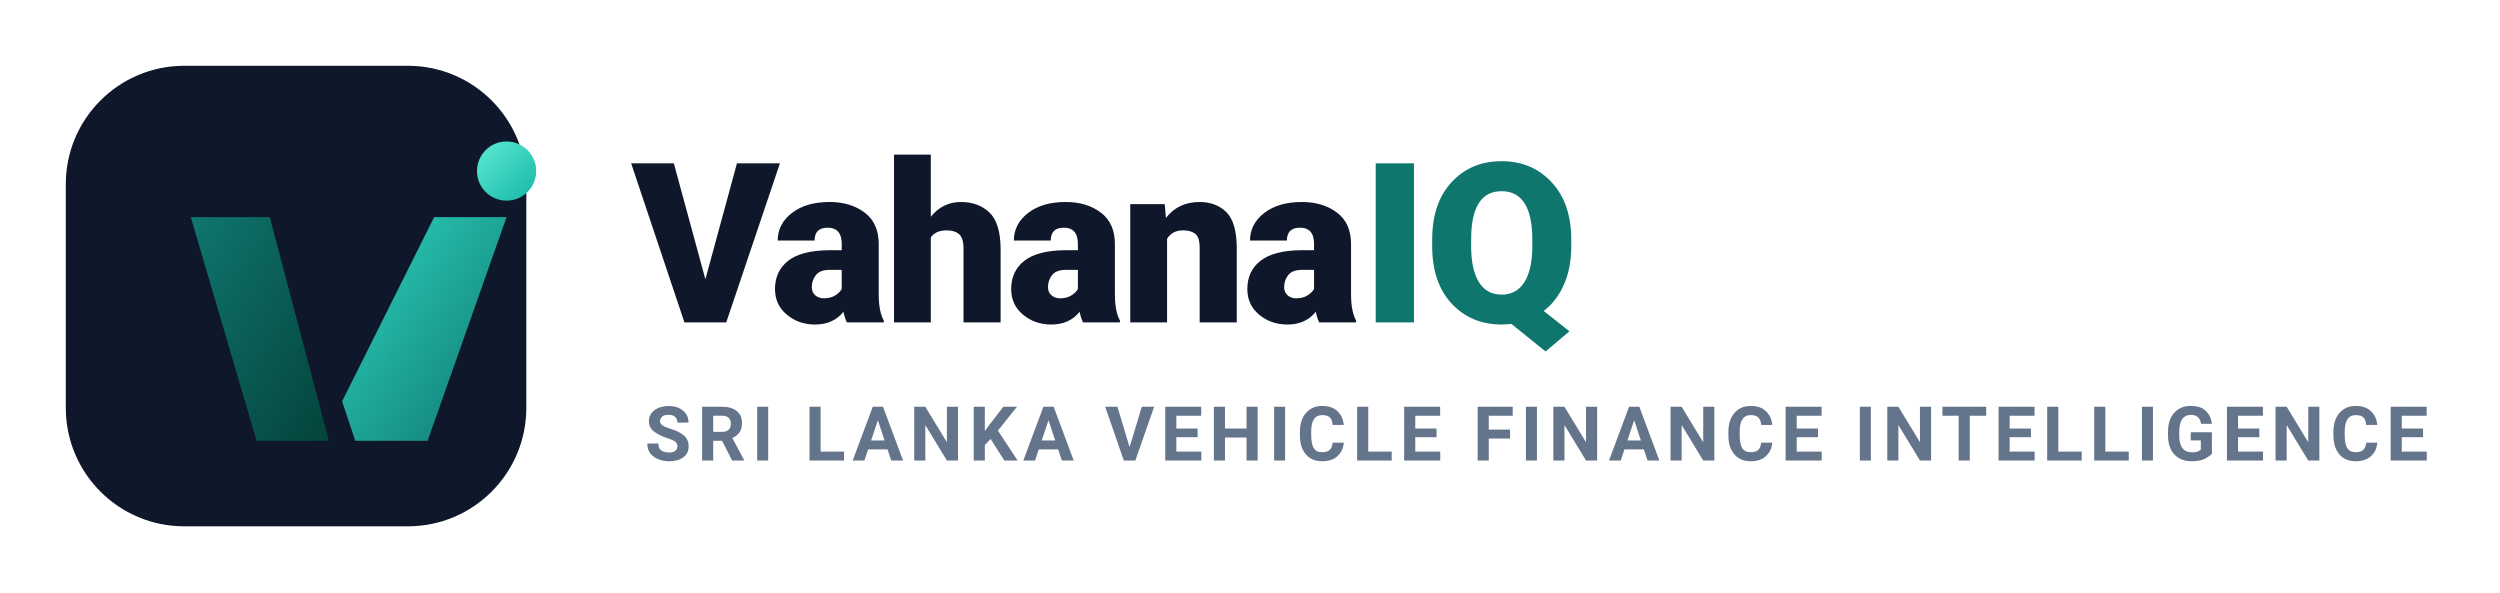
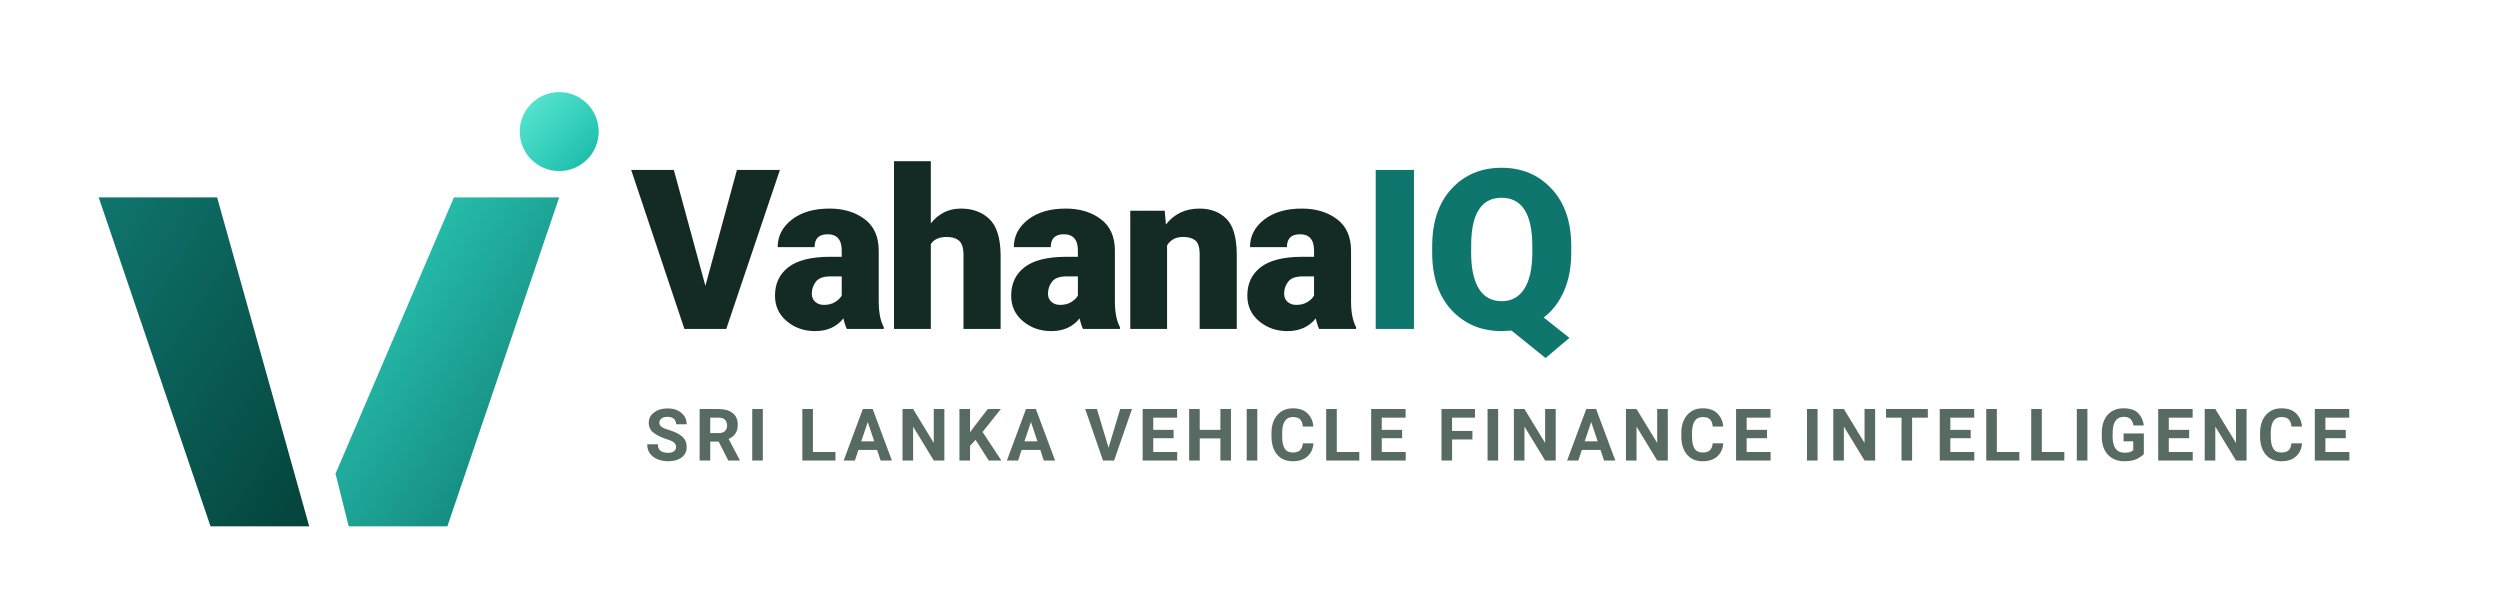
<svg xmlns="http://www.w3.org/2000/svg" viewBox="0 0 380 90" fill="none">
  <defs>
-     <linearGradient id="lockup-left" x1="0%" y1="0%" x2="100%" y2="100%">
+     <linearGradient id="vmark-l-left" x1="0%" y1="0%" x2="100%" y2="100%">
      <stop offset="0%" stop-color="#0F766E" />
      <stop offset="100%" stop-color="#04433B" />
    </linearGradient>
-     <linearGradient id="lockup-right" x1="0%" y1="0%" x2="100%" y2="100%">
+     <linearGradient id="vmark-l-right" x1="0%" y1="0%" x2="100%" y2="100%">
      <stop offset="0%" stop-color="#2DD4BF" />
      <stop offset="100%" stop-color="#0F766E" />
    </linearGradient>
-     <linearGradient id="lockup-spark" x1="0%" y1="0%" x2="100%" y2="100%">
+     <linearGradient id="vmark-l-spark" x1="0%" y1="0%" x2="100%" y2="100%">
      <stop offset="0%" stop-color="#5EEAD4" />
      <stop offset="100%" stop-color="#14B8A6" />
    </linearGradient>
  </defs>
-   <g transform="translate(10, 10)">
-     <rect width="70" height="70" rx="18" fill="#0F172A" />
-     <path d="M19 23 H31 L40 57 H29 Z" fill="url(#lockup-left)" />
-     <path d="M44 57 H55 L67 23 H56 L42 51 Z" fill="url(#lockup-right)" />
-     <circle cx="67" cy="16" r="4.5" fill="url(#lockup-spark)" />
+   <g transform="translate(0, 4)">
+     <path d="M15 26 H33 L47 76 H32 Z" fill="url(#vmark-l-left)" />
+     <path d="M53 76 H68 L85 26 H69 L51 68 Z" fill="url(#vmark-l-right)" />
+     <circle cx="85" cy="16" r="6" fill="url(#vmark-l-spark)" />
  </g>
-   <text x="96" y="49" font-family="system-ui, -apple-system, 'Segoe UI', Roboto, sans-serif" font-size="34" font-weight="800" fill="#0F172A" letter-spacing="-0.02em">
+   <text x="96" y="50" font-family="system-ui, -apple-system, 'Segoe UI', Roboto, sans-serif" font-size="34" font-weight="800" fill="#142A25" letter-spacing="-0.02em">
    Vahana<tspan fill="#0F766E">IQ</tspan>
  </text>
-   <text x="98" y="70" font-family="system-ui, -apple-system, 'Segoe UI', Roboto, sans-serif" font-size="11.5" font-weight="600" fill="#64748B" letter-spacing="0.08em">
+   <text x="98" y="70" font-family="system-ui, -apple-system, 'Segoe UI', Roboto, sans-serif" font-size="11" font-weight="600" fill="#586B62" letter-spacing="0.08em">
    SRI LANKA VEHICLE FINANCE INTELLIGENCE
  </text>
</svg>
